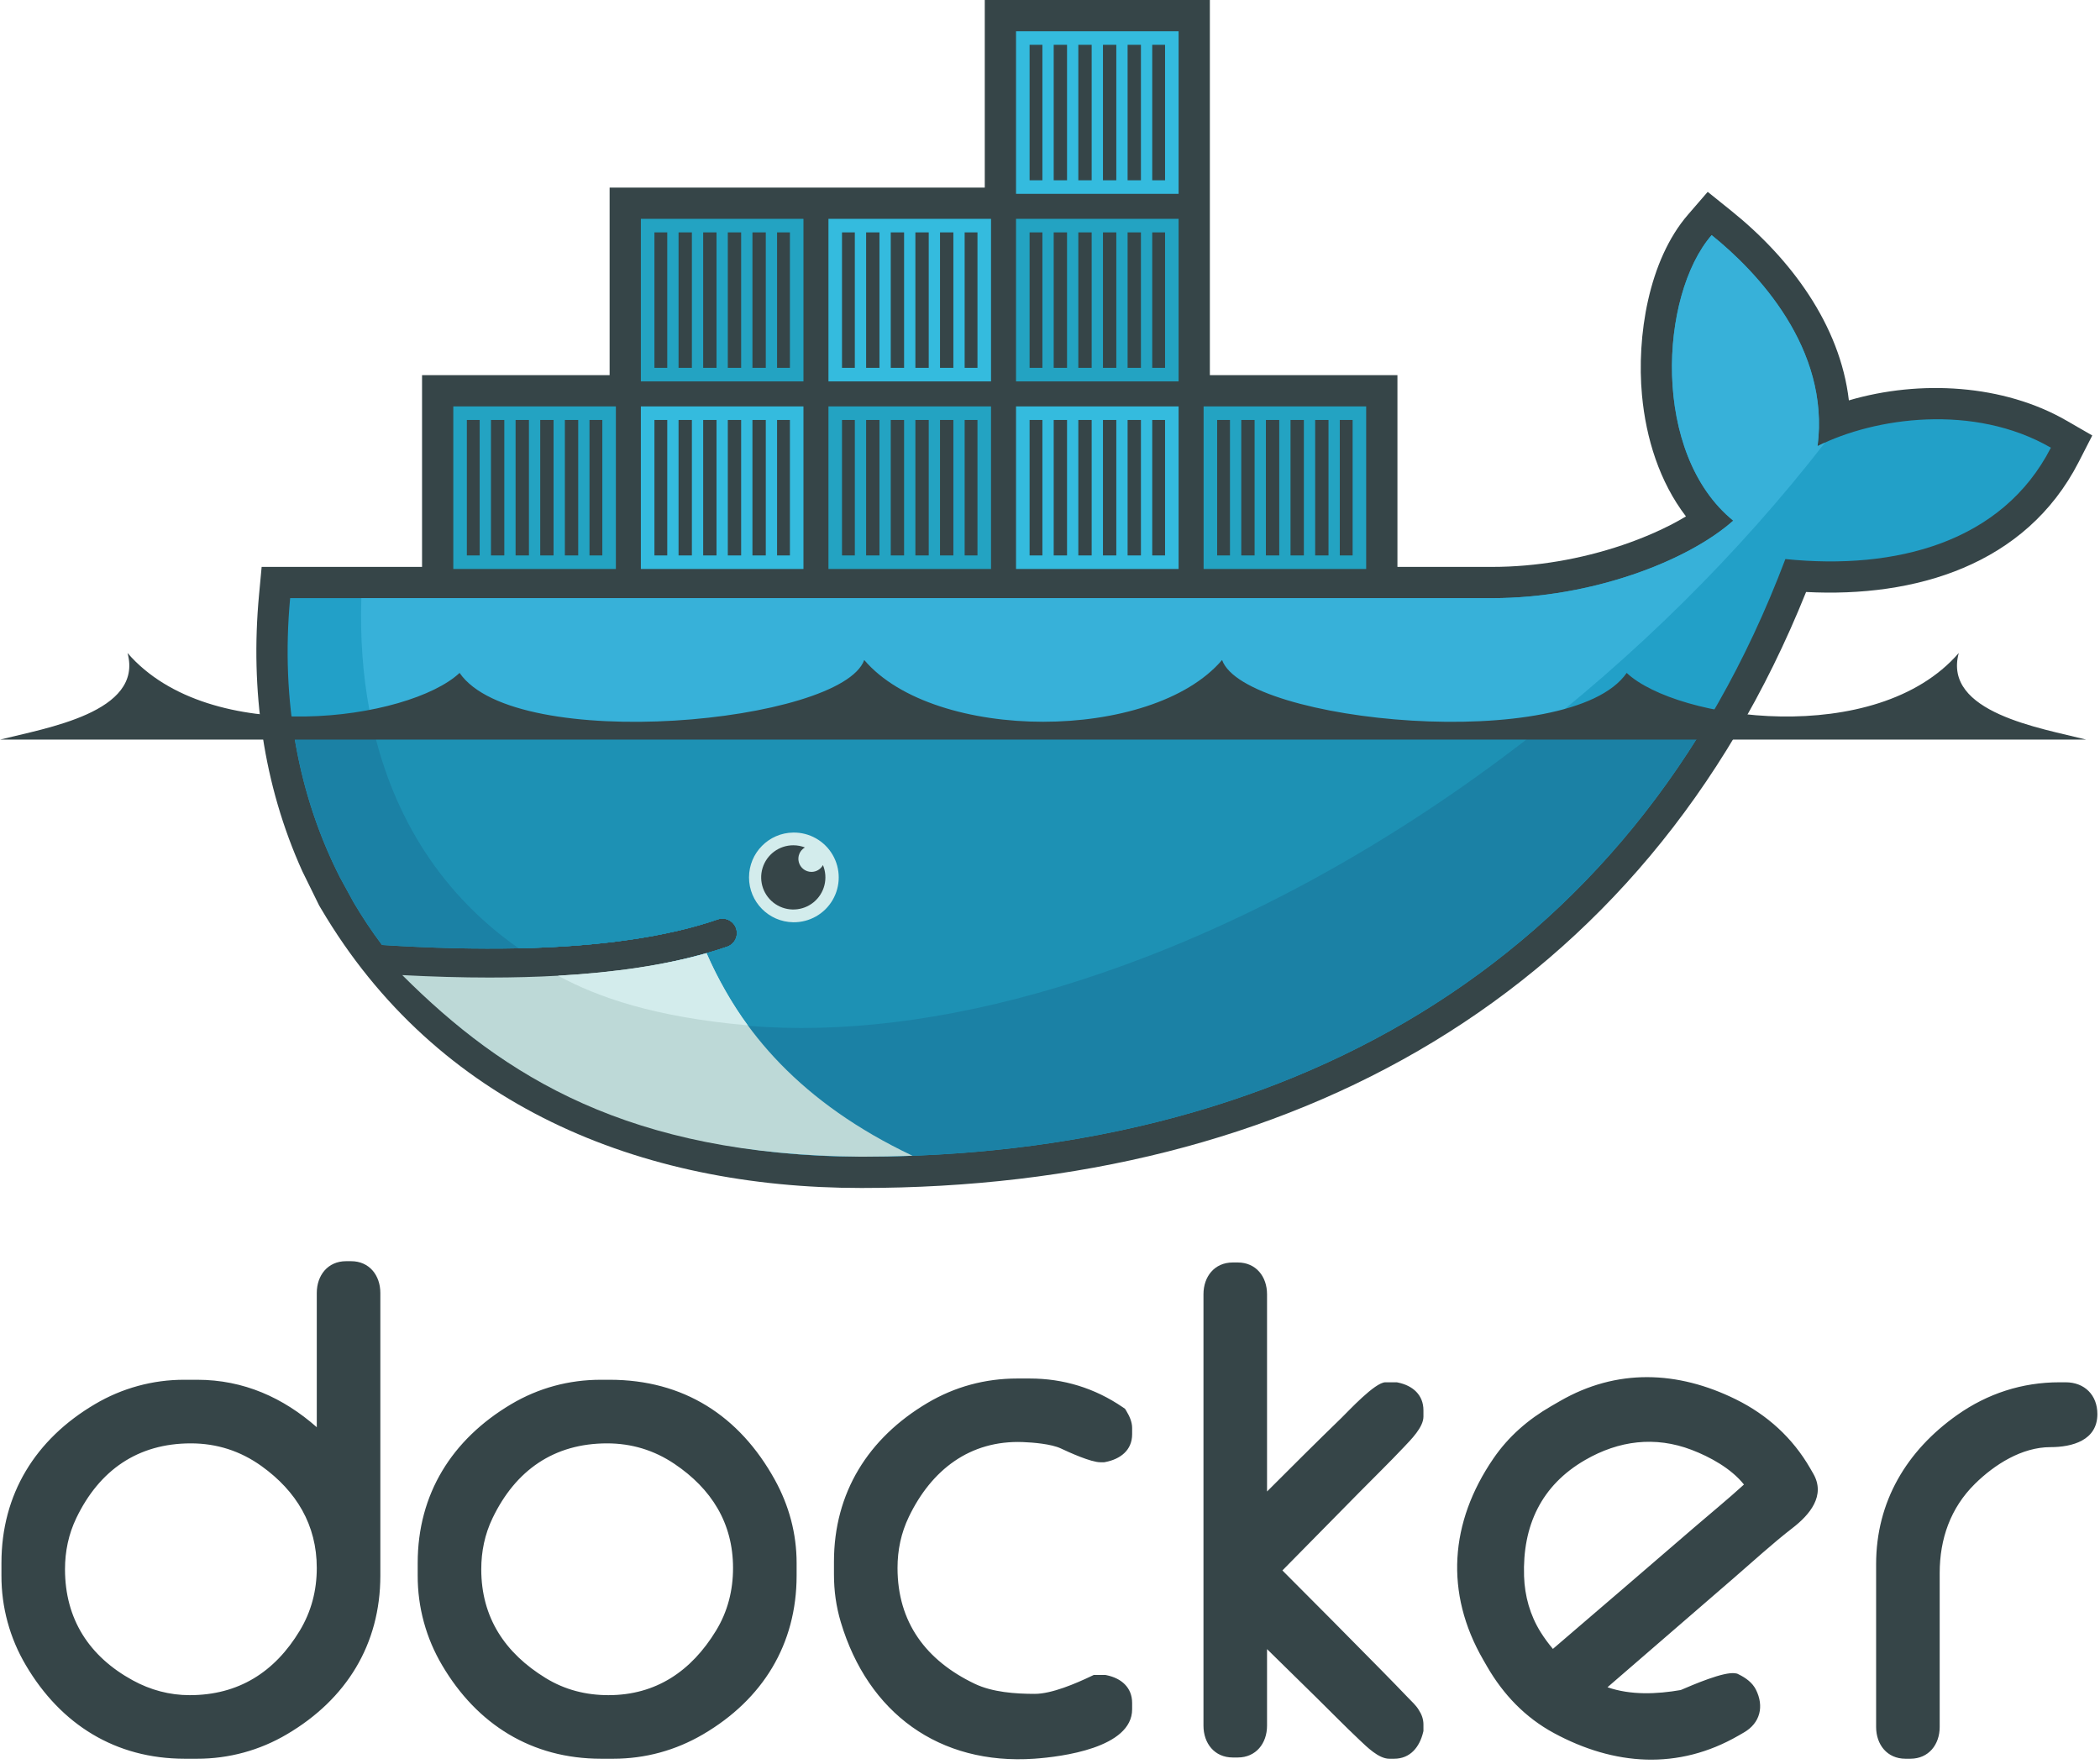
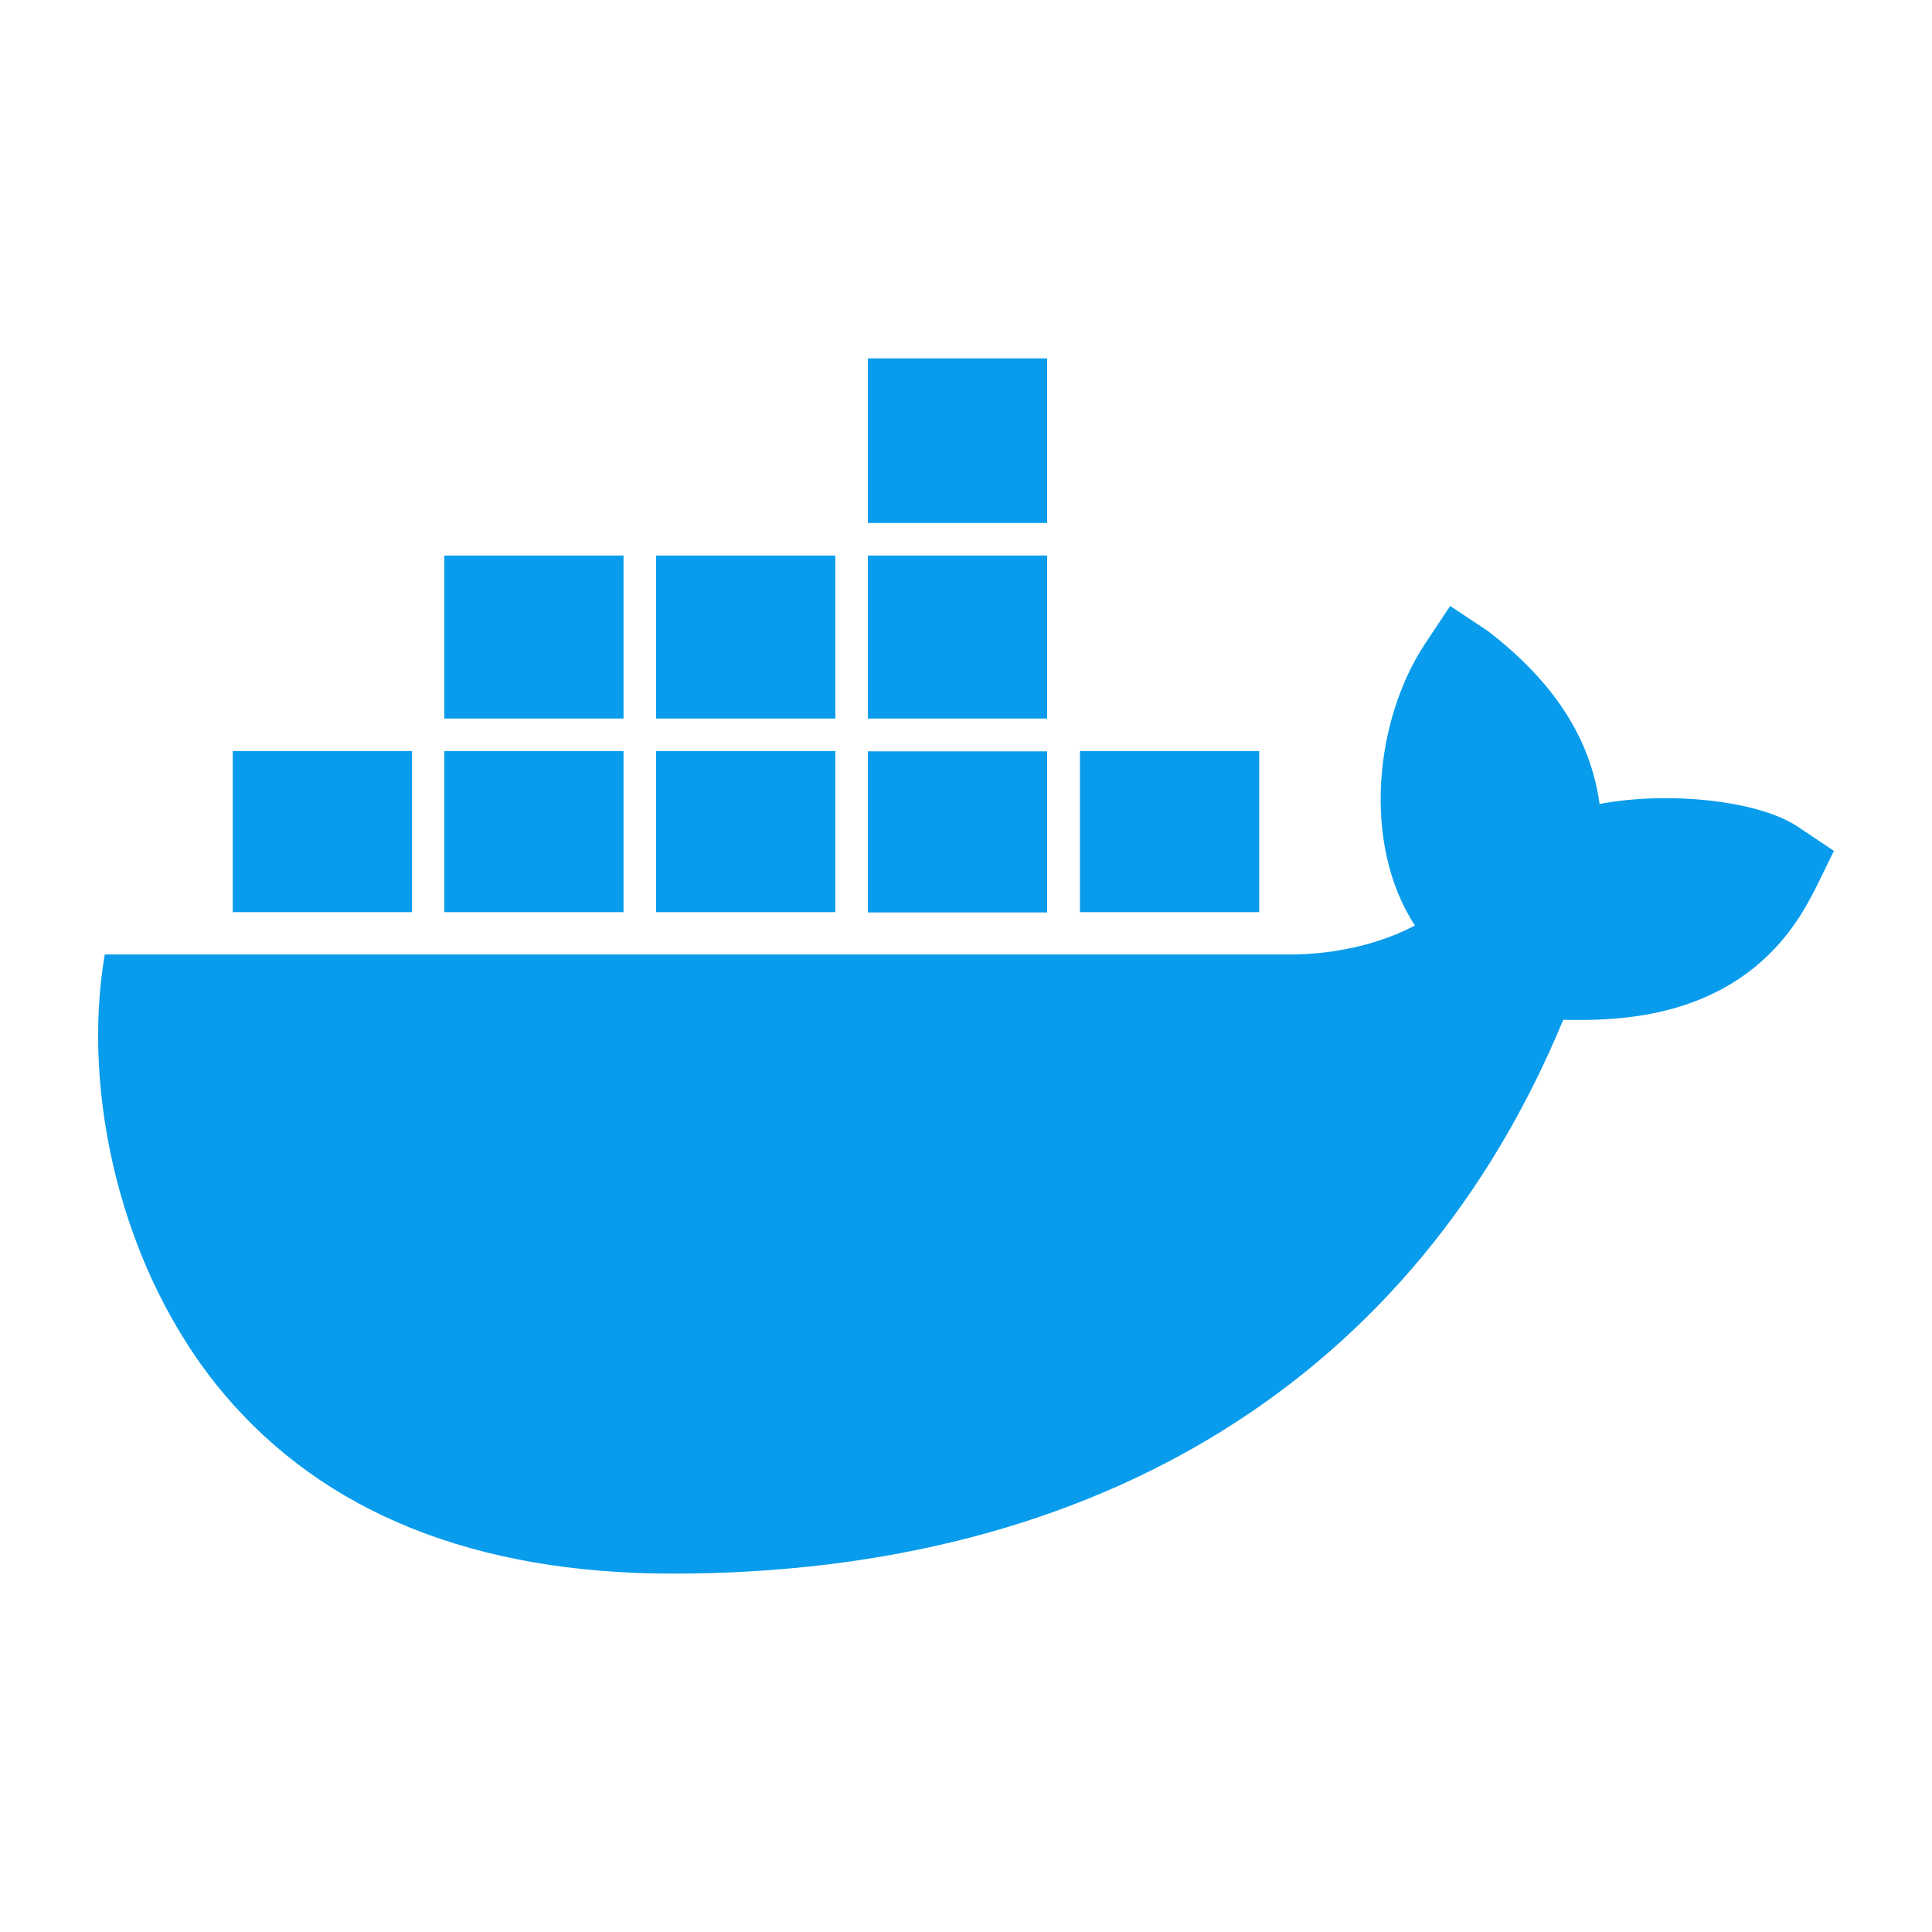
- <svg xmlns="http://www.w3.org/2000/svg" viewBox="0 0 256 215">
-   <g fill="none" fill-rule="evenodd">
-     <path d="M38.617 173.984v-16.362c0-2.15 1.344-3.877 3.57-3.877h.616c2.225 0 3.563 1.729 3.563 3.877v34.447c0 8.4-4.15 15.084-11.382 19.342a21.374 21.374 0 0 1-10.945 2.985h-1.537c-8.402 0-15.077-4.153-19.342-11.38a21.314 21.314 0 0 1-2.984-10.947v-1.535c0-8.403 4.152-15.083 11.378-19.349a21.298 21.298 0 0 1 10.948-2.985h1.537c5.686 0 10.51 2.204 14.578 5.784zM7.924 191.3c0 6.068 2.941 10.63 8.258 13.54 2.15 1.176 4.484 1.808 6.937 1.808 5.956 0 10.374-2.81 13.421-7.857 1.417-2.348 2.077-4.917 2.077-7.648 0-5.26-2.49-9.365-6.729-12.414-2.57-1.848-5.463-2.775-8.618-2.775-6.492 0-11.164 3.28-13.968 9.106-.946 1.97-1.378 4.061-1.378 6.24zm65.324-23.1h1.074c8.978 0 15.806 4.355 20.133 12.192 1.73 3.135 2.656 6.557 2.656 10.142v1.535c0 8.4-4.142 15.093-11.385 19.343-3.353 1.967-7.057 2.984-10.943 2.984h-1.535c-8.402 0-15.079-4.153-19.342-11.38a21.316 21.316 0 0 1-2.987-10.947v-1.535c0-8.404 4.169-15.062 11.377-19.347 3.351-1.991 7.058-2.987 10.952-2.987zm-14.58 23.1c0 5.89 2.89 10.223 7.865 13.27 2.336 1.43 4.909 2.078 7.638 2.078 5.82 0 10.122-2.951 13.116-7.863 1.428-2.342 2.074-4.915 2.074-7.642 0-5.477-2.638-9.661-7.148-12.693-2.471-1.663-5.222-2.496-8.198-2.496-6.492 0-11.164 3.28-13.967 9.106-.948 1.97-1.38 4.061-1.38 6.24zm70.656-14.727c-1.17-.548-3.36-.73-4.624-.778-6.474-.244-11.158 3.402-13.906 9.113-.949 1.97-1.382 4.055-1.382 6.235 0 6.637 3.485 11.284 9.409 14.117 2.164 1.034 4.958 1.23 7.323 1.23 2.08 0 5.02-1.274 6.866-2.151l.32-.152h1.433l.158.032c1.762.367 3.092 1.484 3.092 3.38v.767c0 4.718-8.622 5.798-11.912 6.028-11.61.803-20.293-5.573-23.603-16.647-.575-1.923-.834-3.833-.834-5.837v-1.533c0-8.403 4.17-15.059 11.377-19.34 3.351-1.99 7.057-2.99 10.95-2.99h1.536c4.13 0 7.934 1.173 11.344 3.502l.28.194.177.292c.368.61.685 1.316.685 2.042v.767c0 1.978-1.48 3.042-3.266 3.386l-.148.026h-.458c-1.156 0-3.785-1.197-4.817-1.683zm25.134 5.247c3.01-3.014 6.03-6.022 9.085-8.986.851-.827 4.074-4.327 5.343-4.327h1.388l.158.033c1.768.367 3.092 1.486 3.092 3.386v.766c0 1.296-1.518 2.802-2.355 3.689-1.78 1.887-3.654 3.712-5.476 5.56l-9.362 9.504c4.031 4.04 8.058 8.083 12.056 12.154a313.304 313.304 0 0 1 3.301 3.396c.385.405.953.909 1.276 1.47.347.526.56 1.119.56 1.752v.8l-.045.185c-.435 1.768-1.557 3.194-3.516 3.194h-.617c-1.282 0-2.73-1.45-3.608-2.279-1.81-1.706-3.557-3.5-5.331-5.243l-5.949-5.84v9.334c0 2.15-1.346 3.878-3.569 3.878h-.61c-2.226 0-3.57-1.728-3.57-3.878v-52.596c0-2.15 1.345-3.87 3.57-3.87h.61c2.223 0 3.569 1.72 3.569 3.87v24.048zm96.577-13.313h.77c2.324 0 3.875 1.566 3.875 3.877 0 3.208-3.067 4.029-5.72 4.029-3.48 0-6.803 2.107-9.202 4.47-2.991 2.949-4.3 6.726-4.3 10.878v18.759c0 2.15-1.343 3.876-3.57 3.876h-.612c-2.227 0-3.569-1.725-3.569-3.876v-19.836c0-7.617 3.708-13.835 9.89-18.196 3.691-2.605 7.919-3.98 12.438-3.98zm-55.074 37.176c2.82.985 6.035.844 8.928.34 1.48-.629 5.264-2.28 6.656-2.038l.217.037.2.098c.85.412 1.661.995 2.095 1.86 1.014 2.027.527 4.065-1.465 5.216l-.663.383c-7.35 4.242-15.168 3.654-22.495-.308-3.503-1.894-6.183-4.705-8.16-8.132l-.462-.801c-4.719-8.172-4.082-16.768 1.24-24.539 1.837-2.686 4.238-4.761 7.045-6.384l1.062-.613c6.922-3.996 14.341-3.722 21.45-.215 3.823 1.886 6.92 4.697 9.054 8.394l.384.666c1.55 2.686-.458 5.026-2.531 6.626-2.406 1.856-4.835 4.09-7.141 6.08-5.142 4.439-10.276 8.888-15.414 13.33zm-6.655-4.674c5.75-4.93 11.502-9.865 17.237-14.816 1.96-1.69 4.109-3.444 6.053-5.221-1.56-1.966-4.166-3.383-6.38-4.228-4.47-1.703-8.877-1.131-12.976 1.235-5.365 3.098-7.65 8.031-7.45 14.17.08 2.418.73 4.748 2.013 6.805.452.725.957 1.406 1.503 2.055zM147.488 45.732h22.866v23.375h11.561c5.34 0 10.831-.951 15.887-2.664 2.485-.843 5.273-2.015 7.724-3.49-3.228-4.214-4.876-9.535-5.36-14.78-.66-7.135.78-16.421 5.608-22.005l2.404-2.78 2.864 2.303c7.211 5.793 13.276 13.889 14.345 23.118 8.683-2.554 18.878-1.95 26.531 2.467l3.14 1.812-1.652 3.226C246.933 68.946 233.4 72.86 220.17 72.167c-19.797 49.309-62.898 72.653-115.157 72.653-27 0-51.77-10.093-65.876-34.047l-.231-.39-2.055-4.182c-4.768-10.544-6.352-22.095-5.278-33.637l.323-3.457H51.45V45.732h22.865V22.866h45.733V0h27.44v45.732" fill="#364548" />
-     <path d="M221.57 54.38c1.533-11.916-7.384-21.275-12.914-25.719-6.373 7.368-7.363 26.678 2.635 34.808-5.58 4.956-17.337 9.448-29.376 9.448H35.37c-1.17 12.567 1.036 24.14 6.075 34.045l1.667 3.05a56.536 56.536 0 0 0 3.455 5.184c6.025.387 11.58.52 16.662.408h.002c9.987-.22 18.136-1.4 24.312-3.54a1.761 1.761 0 0 1 1.153 3.326c-.822.286-1.678.552-2.562.805h-.003c-4.863 1.389-10.078 2.323-16.806 2.738.4.007-.416.06-.418.06-.229.015-.517.048-.747.06-2.648.149-5.506.18-8.428.18-3.196 0-6.343-.06-9.862-.24l-.09.06c12.21 13.724 31.302 21.955 55.234 21.955 50.648 0 93.608-22.452 112.632-72.857 13.496 1.385 26.467-2.057 32.367-13.575-9.398-5.423-21.484-3.694-28.443-.196" fill="#22A0C8" />
-     <path d="M221.57 54.38c1.533-11.916-7.384-21.275-12.914-25.719-6.373 7.368-7.363 26.678 2.635 34.808-5.58 4.956-17.337 9.448-29.376 9.448H44.048c-.598 19.246 6.544 33.855 19.18 42.687h.003c9.987-.22 18.136-1.4 24.312-3.54a1.761 1.761 0 0 1 1.153 3.326c-.822.286-1.678.552-2.562.805h-.003c-4.863 1.389-10.526 2.443-17.254 2.858-.002 0-.163-.155-.165-.155 17.237 8.842 42.23 8.81 70.885-2.197 32.13-12.344 62.029-35.86 82.89-62.757-.314.142-.62.287-.917.436" fill="#37B1D9" />
-     <path d="M35.645 88.186c.91 6.732 2.88 13.035 5.8 18.776l1.667 3.05a56.432 56.432 0 0 0 3.455 5.184c6.026.387 11.581.52 16.664.408 9.987-.22 18.136-1.4 24.312-3.54a1.761 1.761 0 0 1 1.153 3.326c-.822.286-1.678.552-2.562.805h-.003c-4.863 1.389-10.496 2.383-17.224 2.799-.231.014-.634.017-.867.03-2.646.148-5.475.239-8.398.239-3.195 0-6.463-.061-9.98-.24 12.21 13.724 31.42 21.985 55.352 21.985 43.36 0 81.084-16.458 102.979-52.822H35.645" fill="#1B81A5" />
-     <path d="M45.367 88.186c2.592 11.82 8.821 21.099 17.864 27.418 9.987-.22 18.136-1.4 24.312-3.54a1.761 1.761 0 0 1 1.153 3.326c-.822.286-1.678.552-2.562.805h-.003c-4.863 1.389-10.615 2.383-17.344 2.799 17.236 8.84 42.157 8.713 70.81-2.293 17.334-6.66 34.017-16.574 48.984-28.515H45.367" fill="#1D91B4" />
-     <path d="M55.26 49.543h19.818v19.818H55.26V49.543zm1.651 1.652h1.564V67.71h-1.564V51.195zm2.94 0h1.627V67.71h-1.626V51.195zm3.002 0h1.627V67.71h-1.627V51.195zm3.004 0h1.626V67.71h-1.626V51.195zm3.003 0h1.626V67.71H68.86V51.195zm3.002 0h1.565V67.71h-1.565V51.195zM78.126 26.677h19.819v19.817h-19.82V26.677zm1.652 1.652h1.563v16.514h-1.563V28.329zm2.94 0h1.626v16.514h-1.625V28.329zm3.002 0h1.626v16.514H85.72V28.329zm3.003 0h1.626v16.514h-1.626V28.329zm3.003 0h1.627v16.514h-1.627V28.329zm3.002 0h1.566v16.514h-1.566V28.329z" fill="#23A3C2" />
-     <path d="M78.126 49.543h19.819v19.818h-19.82V49.543zm1.652 1.652h1.563V67.71h-1.563V51.195zm2.94 0h1.626V67.71h-1.625V51.195zm3.002 0h1.626V67.71H85.72V51.195zm3.003 0h1.626V67.71h-1.626V51.195zm3.003 0h1.627V67.71h-1.627V51.195zm3.002 0h1.566V67.71h-1.566V51.195z" fill="#34BBDE" />
-     <path d="M100.993 49.543h19.818v19.818h-19.818V49.543zm1.651 1.652h1.563V67.71h-1.563V51.195zm2.94 0h1.626V67.71h-1.626V51.195zm3.003 0h1.626V67.71h-1.626V51.195zm3.003 0h1.626V67.71h-1.626V51.195zm3.002 0h1.628V67.71h-1.628V51.195zm3.003 0h1.564V67.71h-1.564V51.195z" fill="#23A3C2" />
-     <path d="M100.993 26.677h19.818v19.817h-19.818V26.677zm1.651 1.652h1.563v16.514h-1.563V28.329zm2.94 0h1.626v16.514h-1.626V28.329zm3.003 0h1.626v16.514h-1.626V28.329zm3.003 0h1.626v16.514h-1.626V28.329zm3.002 0h1.628v16.514h-1.628V28.329zm3.003 0h1.564v16.514h-1.564V28.329zM123.859 49.543h19.818v19.818h-19.818V49.543zm1.652 1.652h1.563V67.71h-1.563V51.195zm2.94 0h1.626V67.71h-1.626V51.195zm3.002 0h1.626V67.71h-1.626V51.195zm3.003 0h1.627V67.71h-1.627V51.195zm3.003 0h1.627V67.71h-1.627V51.195zm3.003 0h1.564V67.71h-1.564V51.195z" fill="#34BBDE" />
-     <path d="M123.859 26.677h19.818v19.817h-19.818V26.677zm1.652 1.652h1.563v16.514h-1.563V28.329zm2.94 0h1.626v16.514h-1.626V28.329zm3.002 0h1.626v16.514h-1.626V28.329zm3.003 0h1.627v16.514h-1.627V28.329zm3.003 0h1.627v16.514h-1.627V28.329zm3.003 0h1.564v16.514h-1.564V28.329z" fill="#23A3C2" />
-     <path d="M123.859 3.81h19.818V23.63h-19.818V3.81zm1.652 1.651h1.563v16.516h-1.563V5.46zm2.94 0h1.626v16.516h-1.626V5.46zm3.002 0h1.626v16.516h-1.626V5.46zm3.003 0h1.627v16.516h-1.627V5.46zm3.003 0h1.627v16.516h-1.627V5.46zm3.003 0h1.564v16.516h-1.564V5.46z" fill="#34BBDE" />
-     <path d="M146.725 49.543h19.818v19.818h-19.818V49.543zm1.65 1.652h1.565V67.71h-1.564V51.195zm2.94 0h1.627V67.71h-1.626V51.195zm3.004 0h1.627V67.71h-1.627V51.195zm3.002 0h1.627V67.71h-1.627V51.195zm3.004 0h1.626V67.71h-1.626V51.195zm3.002 0h1.564V67.71h-1.564V51.195z" fill="#23A3C2" />
-     <path d="M96.704 101.492a5.468 5.468 0 1 1-.002 10.935 5.468 5.468 0 0 1 .002-10.935" fill="#D3ECEC" />
-     <path d="M96.704 103.043c.5 0 .977.094 1.417.265a1.598 1.598 0 0 0 .798 2.98c.605 0 1.13-.335 1.402-.831a3.915 3.915 0 1 1-3.617-2.414M0 90.162h254.327c-5.537-1.404-17.52-3.302-15.544-10.56-10.07 11.652-34.353 8.175-40.482 2.43-6.824 9.898-46.554 6.135-49.325-1.576-8.556 10.041-35.067 10.041-43.623 0-2.773 7.711-42.502 11.474-49.327 1.575-6.128 5.746-30.41 9.223-40.48-2.428C17.522 86.86 5.539 88.758 0 90.163" fill="#364548" />
-     <path d="M111.237 140.89c-13.54-6.425-20.971-15.16-25.106-24.694-5.03 1.435-11.075 2.353-18.1 2.747-2.646.148-5.43.224-8.35.224-3.368 0-6.917-.1-10.643-.297 12.417 12.41 27.692 21.964 55.976 22.138 2.088 0 4.16-.04 6.223-.118" fill="#BDD9D7" />
-     <path d="M91.16 124.994c-1.873-2.543-3.69-5.739-5.026-8.8-5.03 1.437-11.077 2.355-18.103 2.75 4.826 2.619 11.727 5.046 23.13 6.05" fill="#D3ECEC" />
+ <svg xmlns="http://www.w3.org/2000/svg" height="512px" style="enable-background:new 0 0 512 512;" version="1.1" viewBox="0 0 512 512" width="512px" xml:space="preserve">
+   <g id="_x39_7-docker">
+     <g>
+       <g>
+         <rect height="43.193" style="fill:#099CEC;" width="47.506" x="229.999" y="147.225" />
+         <rect height="42.69" style="fill:#099CEC;" width="47.506" x="229.999" y="199.115" />
+         <rect height="43.193" style="fill:#099CEC;" width="47.506" x="173.869" y="147.225" />
+         <rect height="42.691" style="fill:#099CEC;" width="47.507" x="286.2" y="199.043" />
+         <rect height="43.625" style="fill:#099CEC;" width="47.506" x="229.999" y="94.975" />
+         <rect height="43.193" style="fill:#099CEC;" width="47.505" x="117.738" y="147.225" />
+         <rect height="42.691" style="fill:#099CEC;" width="47.506" x="173.869" y="199.043" />
+         <path d="M476.441,219.095c-10.35-6.972-34.21-9.487-52.537-6.036     c-2.371-17.249-12.003-32.27-29.538-45.782l-10.062-6.685l-6.685,10.062c-13.225,19.98-16.817,52.896-2.658,74.602     c-6.252,3.377-18.545,7.978-34.786,7.689H27.757c-6.252,36.511,4.169,83.945,31.624,116.501     c26.663,31.551,66.623,47.579,118.872,47.579c113.124,0,196.851-52.104,236.021-146.76c15.381,0.288,48.584,0.073,65.618-32.483     c1.078-1.797,4.743-9.488,6.107-12.291L476.441,219.095z" style="fill:#099CEC;" />
+         <polygon points="109.186,199.043 109.113,199.043 61.68,199.043 61.68,241.734 109.186,241.734    " style="fill:#099CEC;" />
+         <rect height="42.691" style="fill:#099CEC;" width="47.505" x="117.738" y="199.043" />
+       </g>
+     </g>
  </g>
+   <g id="Layer_1" />
</svg>
